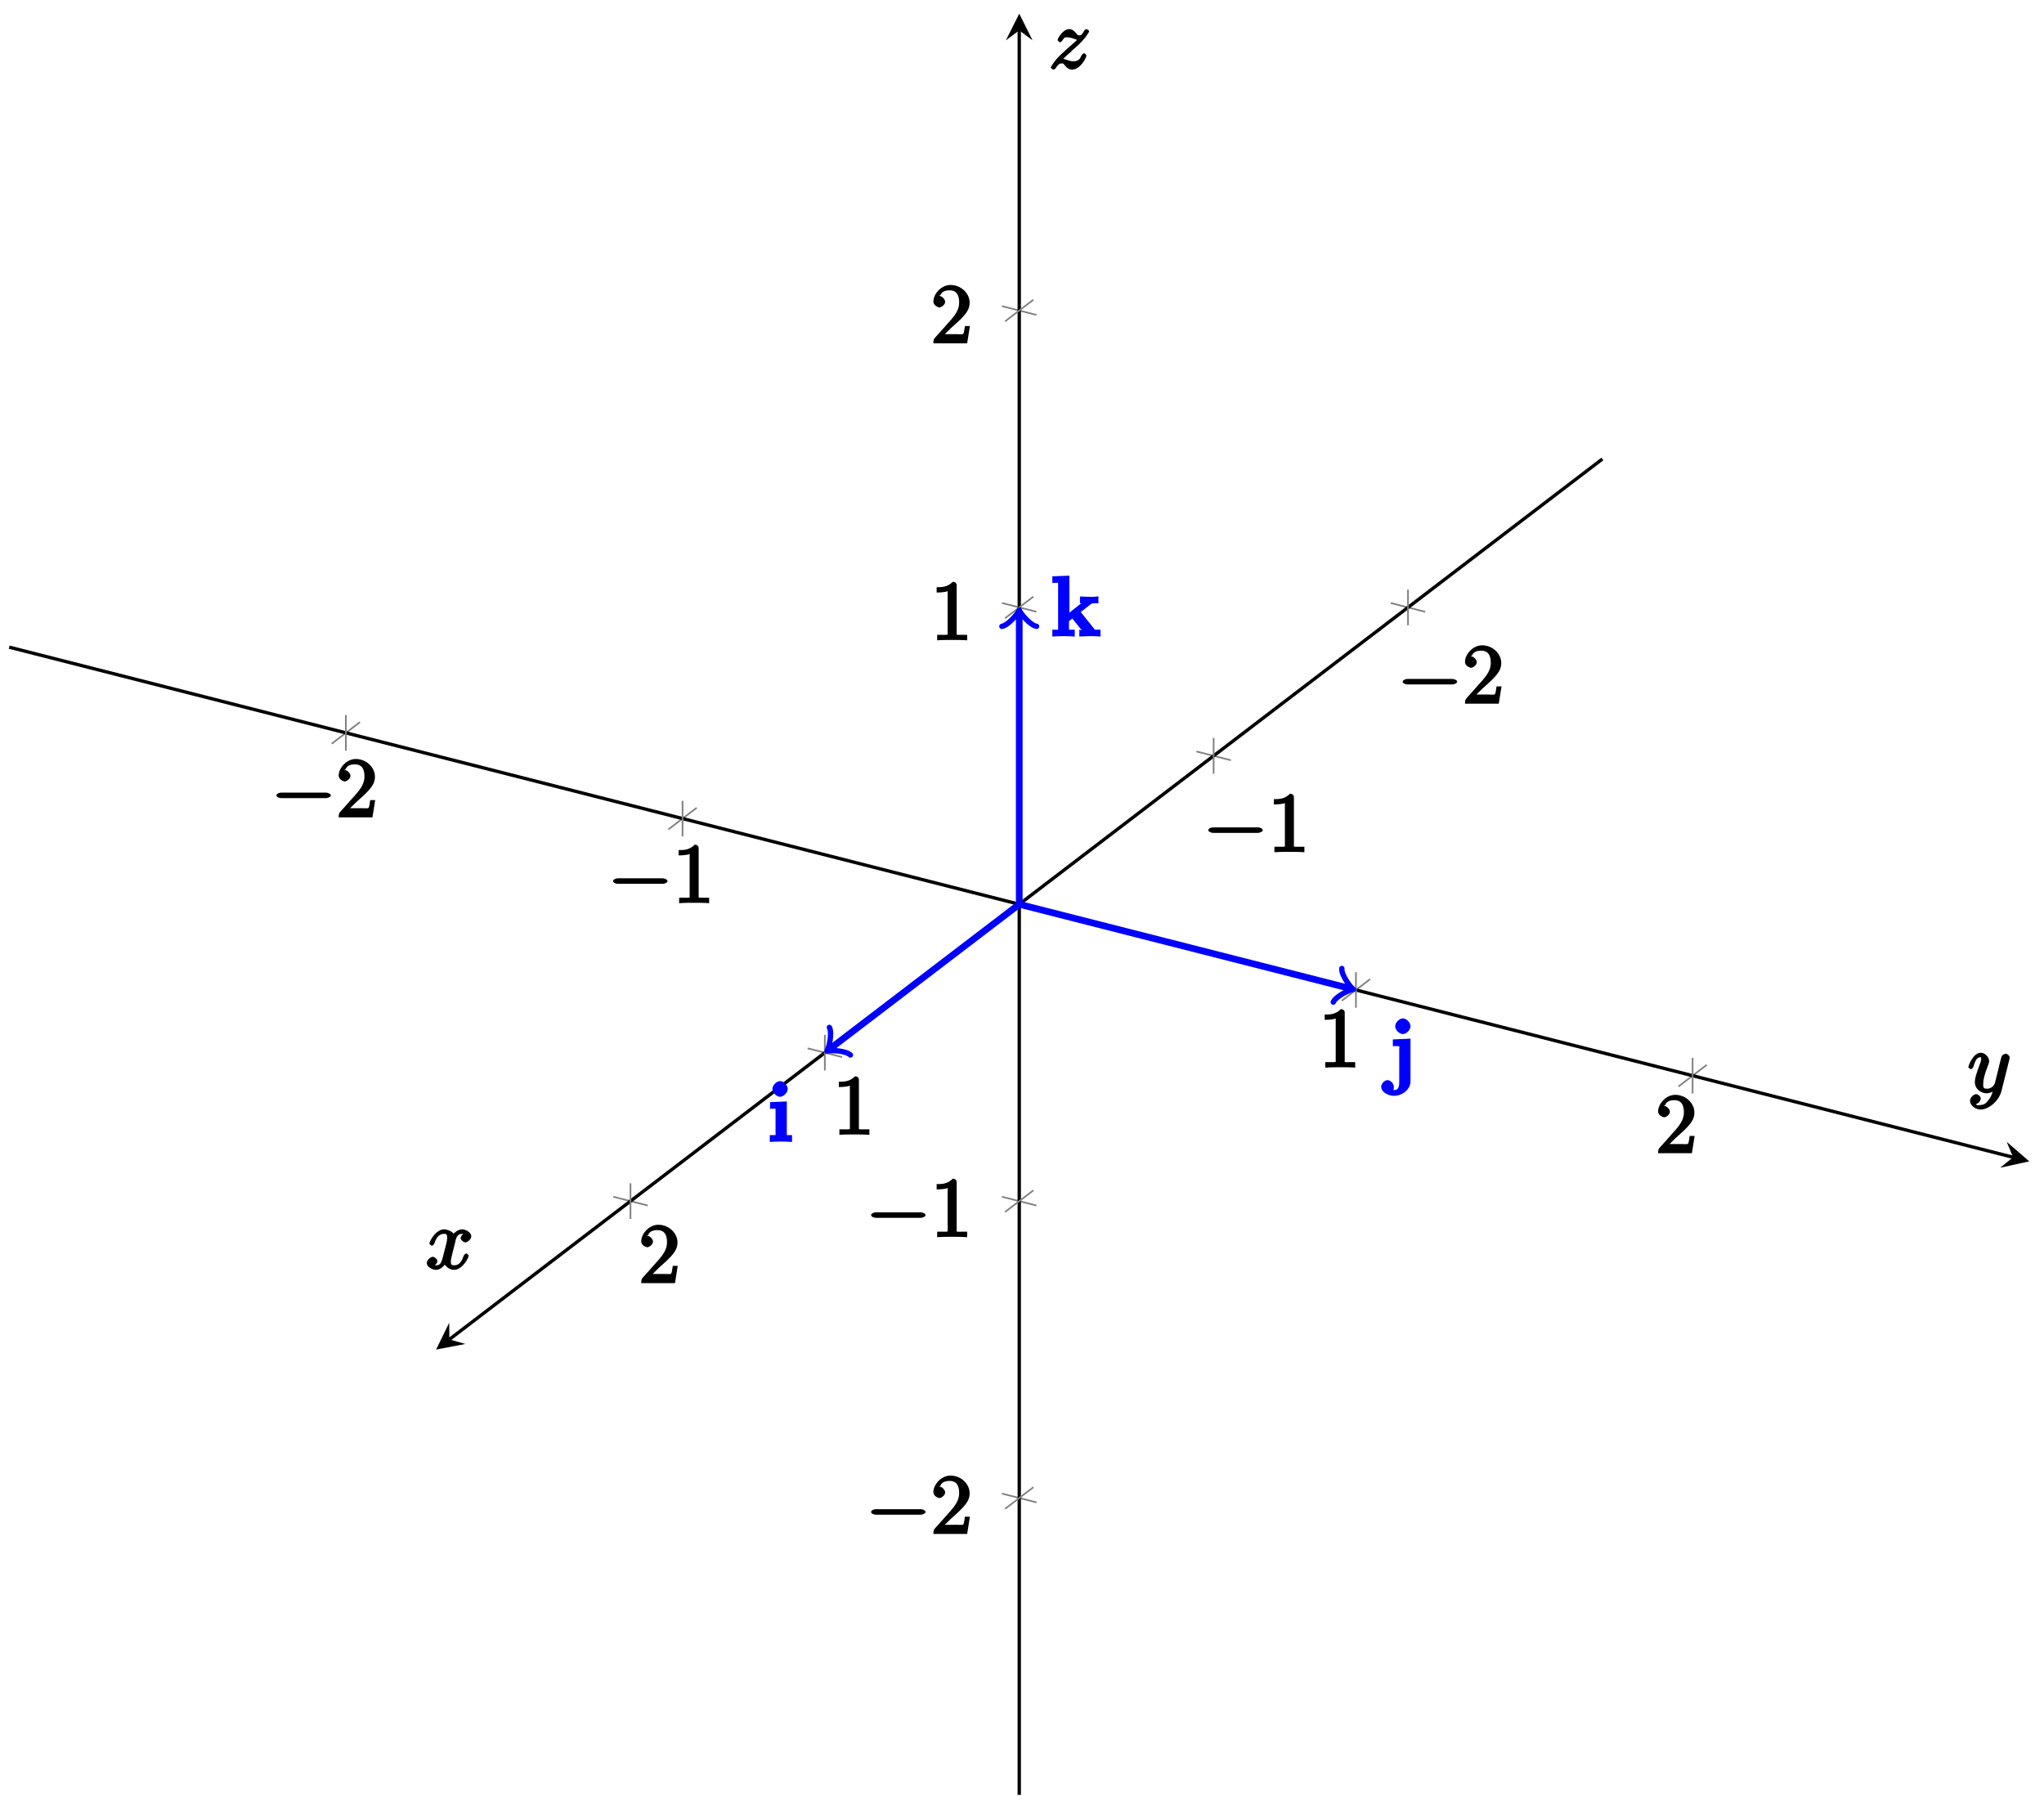
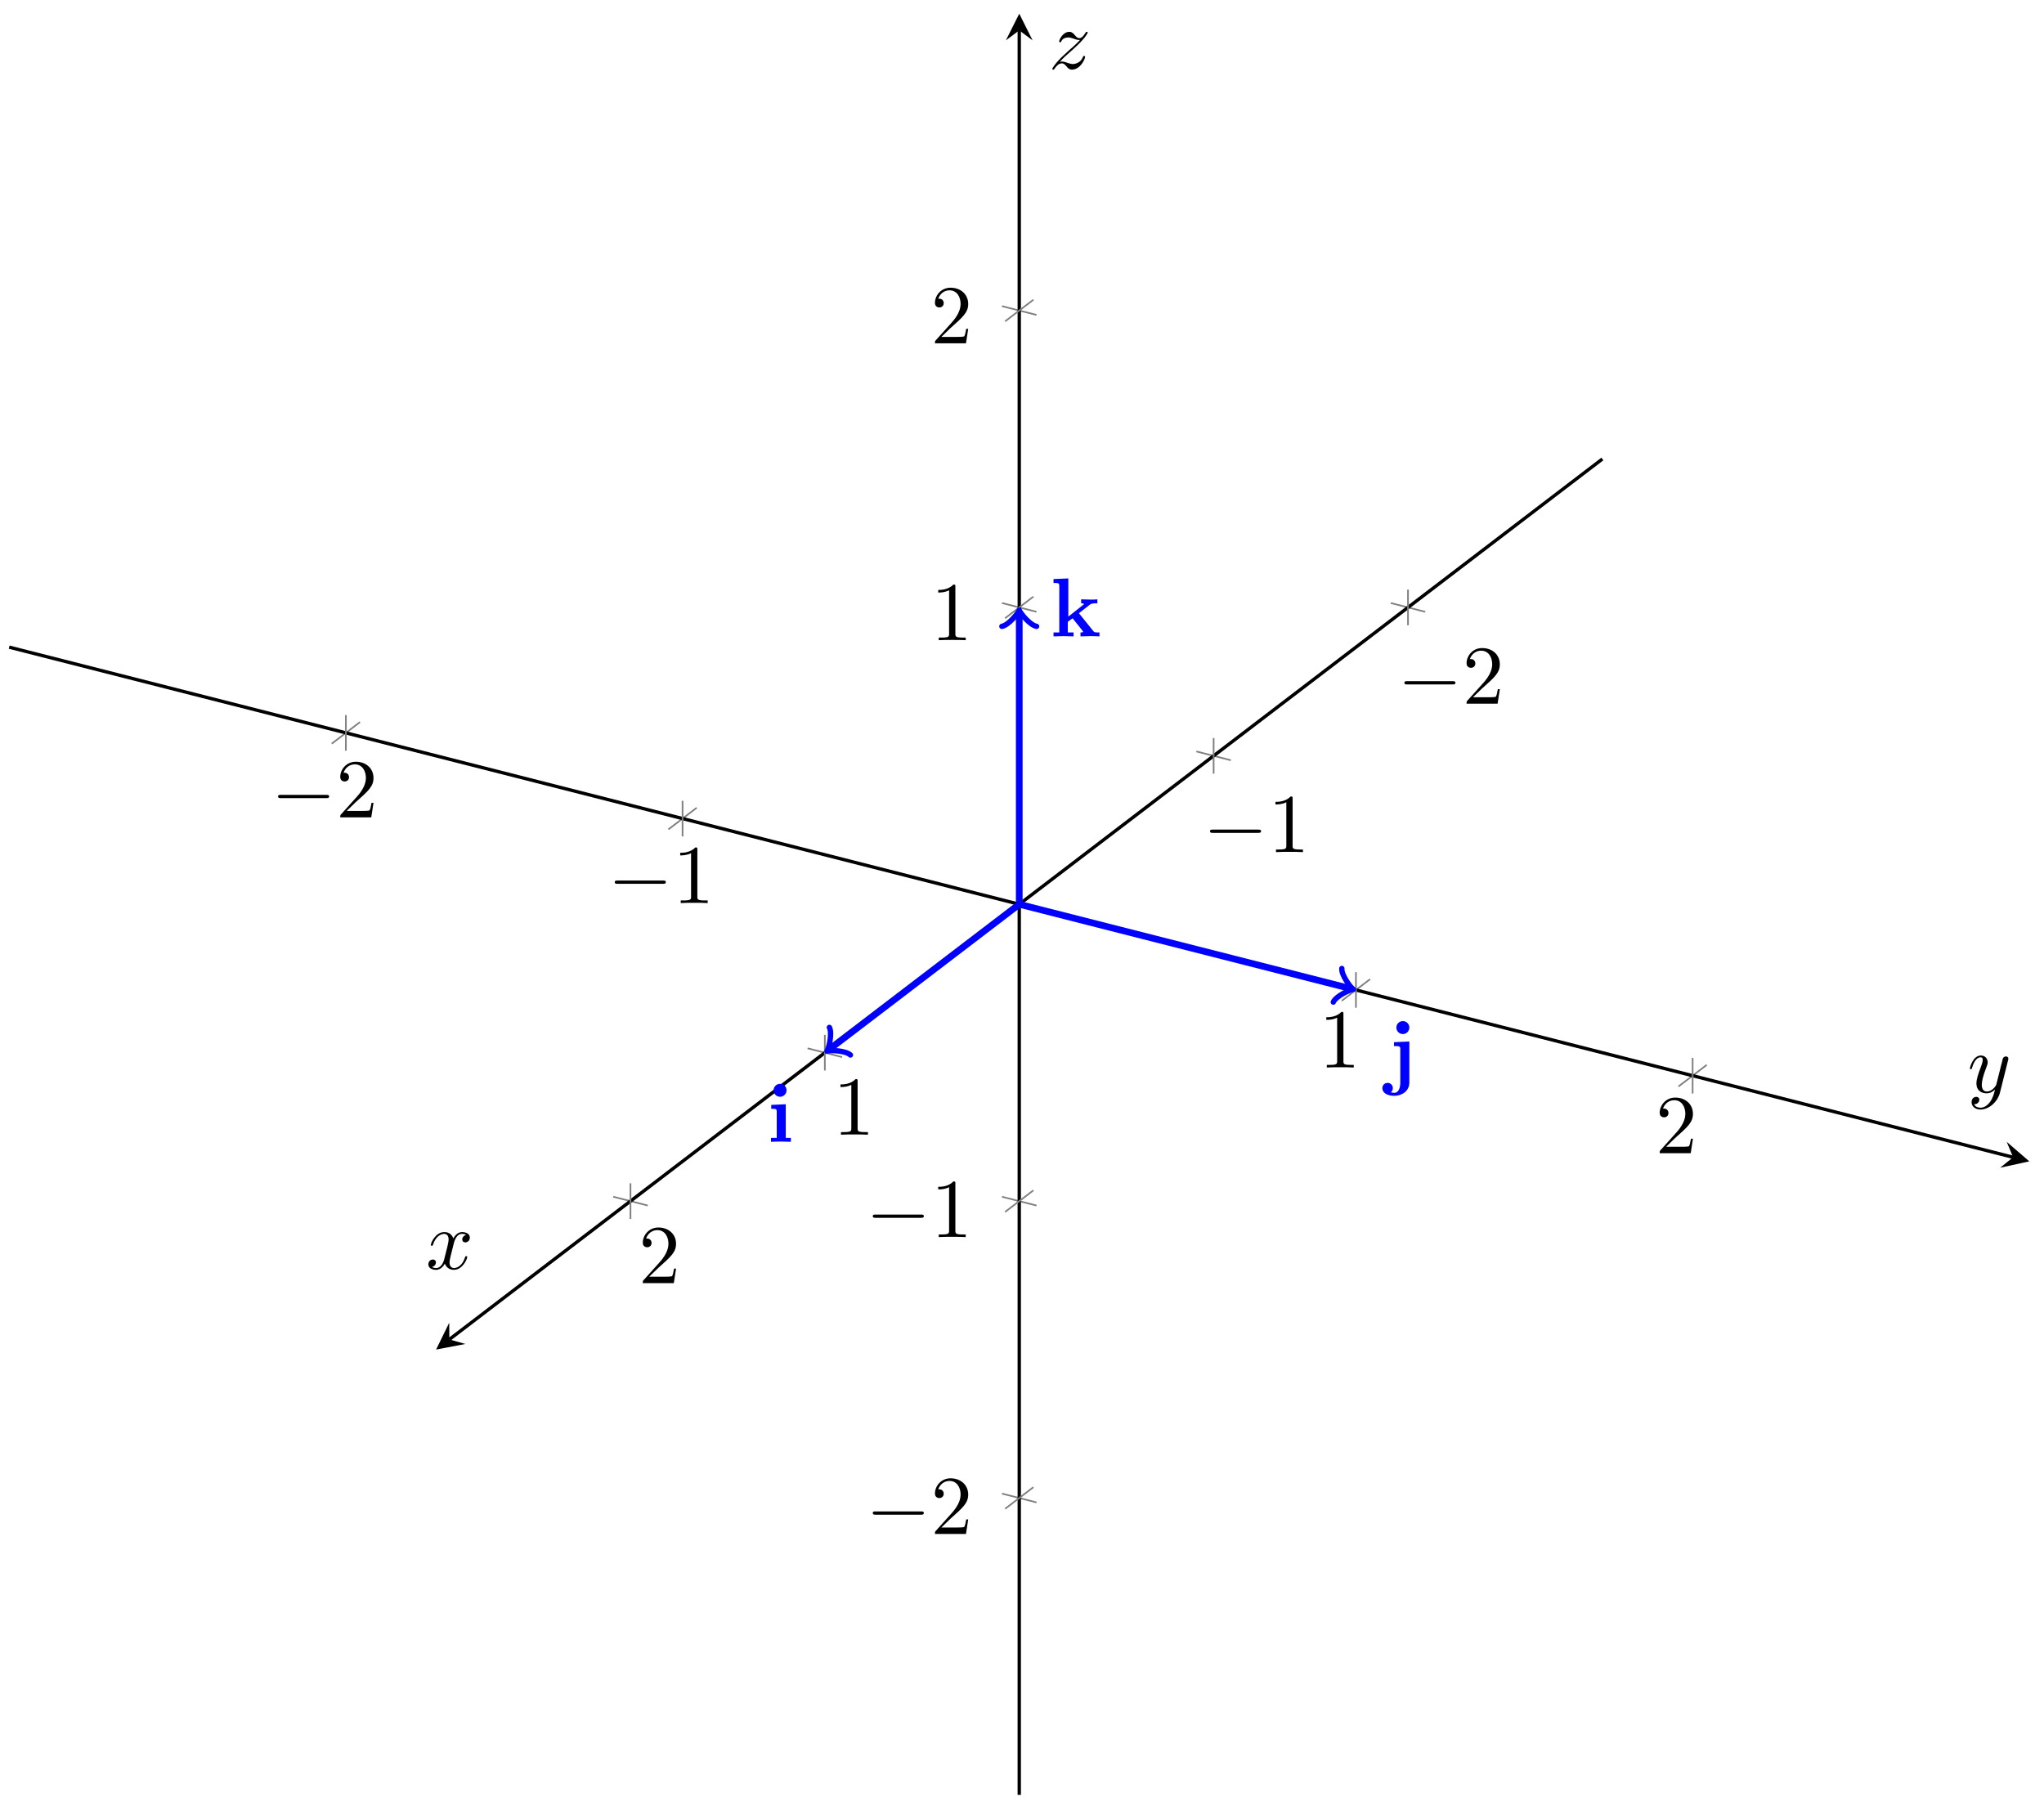
<svg xmlns="http://www.w3.org/2000/svg" xmlns:xlink="http://www.w3.org/1999/xlink" width="244pt" height="216pt" viewBox="0 0 244 216" version="1.1">
  <defs>
    <g>
      <symbol overflow="visible" id="glyph0-0">
        <path style="stroke:none;" d="" />
      </symbol>
      <symbol overflow="visible" id="glyph0-1">
-         <path style="stroke:none;" d="M 6.562 -2.297 C 6.734 -2.297 7.125 -2.422 7.125 -2.625 C 7.125 -2.828 6.734 -2.953 6.562 -2.953 L 1.172 -2.953 C 1 -2.953 0.625 -2.828 0.625 -2.625 C 0.625 -2.422 1 -2.297 1.172 -2.297 Z M 6.562 -2.297 " />
+         <path style="stroke:none;" d="M 6.562 -2.297 C 6.734 -2.297 6.922 -2.297 6.922 -2.5 C 6.922 -2.688 6.734 -2.688 6.562 -2.688 L 1.172 -2.688 C 1 -2.688 0.828 -2.688 0.828 -2.5 C 0.828 -2.297 1 -2.297 1.172 -2.297 Z M 6.562 -2.297 " />
      </symbol>
      <symbol overflow="visible" id="glyph1-0">
        <path style="stroke:none;" d="" />
      </symbol>
      <symbol overflow="visible" id="glyph1-1">
-         <path style="stroke:none;" d="M 1.391 -0.812 L 2.438 -1.844 C 4 -3.219 4.641 -3.875 4.641 -4.859 C 4.641 -6 3.578 -6.969 2.359 -6.969 C 1.234 -6.969 0.312 -5.875 0.312 -5 C 0.312 -4.438 1 -4.281 1.031 -4.281 C 1.203 -4.281 1.719 -4.562 1.719 -4.969 C 1.719 -5.219 1.359 -5.656 1.016 -5.656 C 0.938 -5.656 0.922 -5.656 1.141 -5.734 C 1.281 -6.125 1.656 -6.328 2.234 -6.328 C 3.141 -6.328 3.391 -5.688 3.391 -4.859 C 3.391 -4.062 2.938 -3.406 2.391 -2.781 L 0.484 -0.641 C 0.375 -0.531 0.312 -0.406 0.312 0 L 4.344 0 L 4.672 -2.062 L 4.078 -2.062 C 4 -1.594 3.984 -1.281 3.875 -1.125 C 3.812 -1.047 3.281 -1.094 3.062 -1.094 L 1.266 -1.094 Z M 1.391 -0.812 " />
+         <path style="stroke:none;" d="M 1.266 -0.766 L 2.328 -1.797 C 3.875 -3.172 4.469 -3.703 4.469 -4.703 C 4.469 -5.844 3.578 -6.641 2.359 -6.641 C 1.234 -6.641 0.5 -5.719 0.5 -4.828 C 0.5 -4.281 1 -4.281 1.031 -4.281 C 1.203 -4.281 1.547 -4.391 1.547 -4.812 C 1.547 -5.062 1.359 -5.328 1.016 -5.328 C 0.938 -5.328 0.922 -5.328 0.891 -5.312 C 1.109 -5.969 1.656 -6.328 2.234 -6.328 C 3.141 -6.328 3.562 -5.516 3.562 -4.703 C 3.562 -3.906 3.078 -3.125 2.516 -2.5 L 0.609 -0.375 C 0.5 -0.266 0.5 -0.234 0.5 0 L 4.203 0 L 4.469 -1.734 L 4.234 -1.734 C 4.172 -1.438 4.109 -1 4 -0.844 C 3.938 -0.766 3.281 -0.766 3.062 -0.766 Z M 1.266 -0.766 " />
      </symbol>
      <symbol overflow="visible" id="glyph1-2">
-         <path style="stroke:none;" d="M 3.094 -6.547 C 3.094 -6.781 2.938 -6.969 2.625 -6.969 C 1.953 -6.281 1.203 -6.328 0.703 -6.328 L 0.703 -5.688 C 1.094 -5.688 1.797 -5.734 2.016 -5.859 L 2.016 -0.953 C 2.016 -0.594 2.156 -0.641 1.266 -0.641 L 0.766 -0.641 L 0.766 0.016 C 1.297 -0.031 2.156 -0.031 2.562 -0.031 C 2.953 -0.031 3.828 -0.031 4.344 0.016 L 4.344 -0.641 L 3.859 -0.641 C 2.953 -0.641 3.094 -0.578 3.094 -0.953 Z M 3.094 -6.547 " />
+         <path style="stroke:none;" d="M 2.938 -6.375 C 2.938 -6.625 2.938 -6.641 2.703 -6.641 C 2.078 -6 1.203 -6 0.891 -6 L 0.891 -5.688 C 1.094 -5.688 1.672 -5.688 2.188 -5.953 L 2.188 -0.781 C 2.188 -0.422 2.156 -0.312 1.266 -0.312 L 0.953 -0.312 L 0.953 0 C 1.297 -0.031 2.156 -0.031 2.562 -0.031 C 2.953 -0.031 3.828 -0.031 4.172 0 L 4.172 -0.312 L 3.859 -0.312 C 2.953 -0.312 2.938 -0.422 2.938 -0.781 Z M 2.938 -6.375 " />
      </symbol>
      <symbol overflow="visible" id="glyph2-0">
        <path style="stroke:none;" d="" />
      </symbol>
      <symbol overflow="visible" id="glyph2-1">
-         <path style="stroke:none;" d="M 2.234 -4.812 L 0.359 -4.734 L 0.359 -3.938 C 1.094 -3.938 1.016 -4.094 1.016 -3.703 L 1.016 -0.797 L 0.328 -0.797 L 0.328 0.016 C 0.781 -0.016 1.266 -0.031 1.688 -0.031 C 1.984 -0.031 2.5 -0.016 2.984 0.016 L 2.984 -0.797 L 2.359 -0.797 L 2.359 -4.828 Z M 2.469 -6.312 C 2.469 -6.75 1.969 -7.25 1.562 -7.25 C 1.125 -7.25 0.641 -6.734 0.641 -6.312 C 0.641 -5.875 1.125 -5.375 1.562 -5.375 C 1.969 -5.375 2.469 -5.875 2.469 -6.312 Z M 2.469 -6.312 " />
+         <path style="stroke:none;" d="M 2.234 -4.484 L 0.5 -4.406 L 0.5 -3.938 C 1.094 -3.938 1.156 -3.938 1.156 -3.547 L 1.156 -0.469 L 0.469 -0.469 L 0.469 0 C 0.781 -0.016 1.266 -0.031 1.688 -0.031 C 1.984 -0.031 2.5 -0.016 2.844 0 L 2.844 -0.469 L 2.234 -0.469 Z M 2.328 -6.156 C 2.328 -6.594 1.969 -6.922 1.562 -6.922 C 1.125 -6.922 0.781 -6.578 0.781 -6.156 C 0.781 -5.719 1.125 -5.375 1.562 -5.375 C 1.969 -5.375 2.328 -5.719 2.328 -6.156 Z M 2.328 -6.156 " />
      </symbol>
      <symbol overflow="visible" id="glyph2-2">
-         <path style="stroke:none;" d="M 0.688 -4.562 L 0.688 -3.938 C 1 -3.938 1.219 -3.938 1.359 -3.922 C 1.578 -3.875 1.453 -3.906 1.453 -3.703 L 1.453 0.266 C 1.453 0.75 1.438 1.312 0.844 1.312 C 0.672 1.312 0.594 1.281 0.797 1.328 C 0.734 1.391 0.812 1.062 0.812 0.922 C 0.812 0.562 0.422 0.125 0.062 0.125 C -0.312 0.125 -0.703 0.562 -0.703 0.922 C -0.703 1.5 0.047 2 0.859 2 C 1.719 2 2.797 1.312 2.797 0.266 L 2.797 -4.828 L 0.688 -4.734 Z M 2.797 -6.312 C 2.797 -6.734 2.312 -7.25 1.891 -7.25 C 1.453 -7.25 0.969 -6.734 0.969 -6.312 C 0.969 -5.875 1.453 -5.375 1.891 -5.375 C 2.312 -5.375 2.797 -5.875 2.797 -6.312 Z M 2.797 -6.312 " />
+         <path style="stroke:none;" d="M 0.828 -4.406 L 0.828 -3.938 C 1 -3.938 1.219 -3.938 1.359 -3.922 C 1.578 -3.875 1.578 -3.75 1.578 -3.531 L 1.578 0.422 C 1.578 0.922 1.438 1.641 0.844 1.641 C 0.672 1.641 0.594 1.609 0.453 1.578 C 0.641 1.438 0.688 1.219 0.688 1.078 C 0.688 0.734 0.422 0.453 0.062 0.453 C -0.312 0.453 -0.562 0.734 -0.562 1.094 C -0.562 1.656 0.047 2 0.859 2 C 1.719 2 2.656 1.469 2.656 0.422 L 2.656 -4.484 Z M 2.656 -6.156 C 2.656 -6.578 2.312 -6.922 1.891 -6.922 C 1.453 -6.922 1.109 -6.578 1.109 -6.156 C 1.109 -5.719 1.453 -5.375 1.891 -5.375 C 2.312 -5.375 2.656 -5.719 2.656 -6.156 Z M 2.656 -6.156 " />
      </symbol>
      <symbol overflow="visible" id="glyph2-3">
-         <path style="stroke:none;" d="M 2.266 -2.516 L 2.266 -7.25 L 0.234 -7.172 L 0.234 -6.375 C 0.984 -6.375 0.922 -6.531 0.922 -6.141 L 0.922 -0.797 L 0.234 -0.797 L 0.234 0.016 C 0.734 -0.016 1.203 -0.031 1.562 -0.031 C 1.938 -0.031 2.406 -0.016 2.906 0.016 L 2.906 -0.797 L 2.219 -0.797 L 2.219 -1.812 C 2.469 -2.016 2.547 -2.078 2.625 -2.125 L 3.562 -0.953 C 3.656 -0.844 3.766 -0.75 3.766 -0.719 C 3.766 -0.625 3.734 -0.797 3.453 -0.797 L 3.453 0.016 C 3.891 -0.016 4.766 -0.031 4.812 -0.031 C 5.172 -0.031 5.516 -0.016 5.984 0.016 L 5.984 -0.797 L 5.688 -0.797 C 5.25 -0.797 5.312 -0.781 5.188 -0.953 L 3.625 -2.906 L 4.797 -3.828 C 4.938 -3.938 4.938 -3.953 5.734 -3.953 L 5.734 -4.781 C 5.328 -4.719 5.078 -4.719 4.828 -4.719 C 4.562 -4.719 3.906 -4.75 3.531 -4.766 L 3.531 -3.953 C 3.906 -3.953 3.844 -3.984 3.781 -4.031 L 2.266 -2.828 Z M 2.266 -2.516 " />
+         <path style="stroke:none;" d="M 2.141 -2.359 L 2.141 -6.922 L 0.375 -6.844 L 0.375 -6.375 C 0.984 -6.375 1.062 -6.375 1.062 -5.984 L 1.062 -0.469 L 0.375 -0.469 L 0.375 0 C 0.734 -0.016 1.203 -0.031 1.562 -0.031 C 1.938 -0.031 2.406 -0.016 2.766 0 L 2.766 -0.469 L 2.078 -0.469 L 2.078 -1.734 C 2.375 -1.969 2.453 -2.031 2.656 -2.156 L 3.656 -0.906 C 3.75 -0.781 3.906 -0.594 3.906 -0.562 C 3.906 -0.469 3.734 -0.469 3.594 -0.469 L 3.594 0 C 3.891 -0.016 4.766 -0.031 4.812 -0.031 C 5.172 -0.031 5.516 -0.016 5.859 0 L 5.859 -0.469 L 5.688 -0.469 C 5.25 -0.469 5.219 -0.516 5.094 -0.672 L 3.406 -2.766 L 4.703 -3.781 C 4.844 -3.891 4.938 -3.953 5.609 -3.953 L 5.609 -4.422 C 5.328 -4.391 5.078 -4.391 4.828 -4.391 C 4.562 -4.391 3.906 -4.422 3.672 -4.422 L 3.672 -3.953 C 3.906 -3.953 3.938 -3.922 4.016 -3.844 Z M 2.141 -2.359 " />
      </symbol>
      <symbol overflow="visible" id="glyph3-0">
        <path style="stroke:none;" d="" />
      </symbol>
      <symbol overflow="visible" id="glyph3-1">
-         <path style="stroke:none;" d="M 3.5 -3.172 C 3.562 -3.422 3.625 -4.188 4.312 -4.188 C 4.359 -4.188 4.469 -4.234 4.688 -4.109 L 4.812 -4.391 C 4.531 -4.344 4.156 -3.922 4.156 -3.672 C 4.156 -3.516 4.453 -3.172 4.719 -3.172 C 4.938 -3.172 5.422 -3.516 5.422 -3.906 C 5.422 -4.422 4.672 -4.734 4.328 -4.734 C 3.75 -4.734 3.266 -4.156 3.297 -4.203 C 3.203 -4.469 2.5 -4.734 2.203 -4.734 C 1.172 -4.734 0.422 -3.281 0.422 -3.031 C 0.422 -2.938 0.703 -2.766 0.719 -2.766 C 0.797 -2.766 1 -2.953 1.016 -3.047 C 1.359 -4.094 1.844 -4.188 2.188 -4.188 C 2.375 -4.188 2.547 -4.25 2.547 -3.672 C 2.547 -3.375 2.375 -2.703 2 -1.312 C 1.844 -0.688 1.672 -0.438 1.234 -0.438 C 1.172 -0.438 1.062 -0.391 0.859 -0.516 L 0.734 -0.234 C 0.984 -0.297 1.375 -0.656 1.375 -0.938 C 1.375 -1.203 0.984 -1.453 0.844 -1.453 C 0.531 -1.453 0.109 -1.031 0.109 -0.703 C 0.109 -0.25 0.781 0.109 1.219 0.109 C 1.891 0.109 2.359 -0.641 2.391 -0.703 L 2.094 -0.812 C 2.219 -0.438 2.75 0.109 3.344 0.109 C 4.375 0.109 5.109 -1.328 5.109 -1.578 C 5.109 -1.688 4.859 -1.859 4.828 -1.859 C 4.734 -1.859 4.531 -1.641 4.516 -1.578 C 4.188 -0.516 3.688 -0.438 3.375 -0.438 C 2.984 -0.438 2.984 -0.594 2.984 -0.922 C 2.984 -1.141 3.047 -1.359 3.156 -1.797 Z M 3.5 -3.172 " />
+         <path style="stroke:none;" d="M 3.328 -3.016 C 3.391 -3.266 3.625 -4.188 4.312 -4.188 C 4.359 -4.188 4.609 -4.188 4.812 -4.062 C 4.531 -4 4.344 -3.766 4.344 -3.516 C 4.344 -3.359 4.453 -3.172 4.719 -3.172 C 4.938 -3.172 5.25 -3.344 5.25 -3.75 C 5.25 -4.266 4.672 -4.406 4.328 -4.406 C 3.75 -4.406 3.406 -3.875 3.281 -3.656 C 3.031 -4.312 2.5 -4.406 2.203 -4.406 C 1.172 -4.406 0.594 -3.125 0.594 -2.875 C 0.594 -2.766 0.703 -2.766 0.719 -2.766 C 0.797 -2.766 0.828 -2.797 0.844 -2.875 C 1.188 -3.938 1.844 -4.188 2.188 -4.188 C 2.375 -4.188 2.719 -4.094 2.719 -3.516 C 2.719 -3.203 2.547 -2.547 2.188 -1.141 C 2.031 -0.531 1.672 -0.109 1.234 -0.109 C 1.172 -0.109 0.953 -0.109 0.734 -0.234 C 0.984 -0.297 1.203 -0.5 1.203 -0.781 C 1.203 -1.047 0.984 -1.125 0.844 -1.125 C 0.531 -1.125 0.297 -0.875 0.297 -0.547 C 0.297 -0.094 0.781 0.109 1.219 0.109 C 1.891 0.109 2.25 -0.594 2.266 -0.641 C 2.391 -0.281 2.75 0.109 3.344 0.109 C 4.375 0.109 4.938 -1.172 4.938 -1.422 C 4.938 -1.531 4.859 -1.531 4.828 -1.531 C 4.734 -1.531 4.719 -1.484 4.688 -1.422 C 4.359 -0.344 3.688 -0.109 3.375 -0.109 C 2.984 -0.109 2.828 -0.422 2.828 -0.766 C 2.828 -0.984 2.875 -1.203 2.984 -1.641 Z M 3.328 -3.016 " />
      </symbol>
      <symbol overflow="visible" id="glyph3-2">
-         <path style="stroke:none;" d="M 5.016 -3.953 C 5.047 -4.094 5.047 -4.109 5.047 -4.188 C 5.047 -4.359 4.75 -4.625 4.594 -4.625 C 4.5 -4.625 4.203 -4.516 4.109 -4.344 C 4.047 -4.203 3.969 -3.891 3.922 -3.703 C 3.859 -3.453 3.781 -3.188 3.734 -2.906 L 3.281 -1.109 C 3.234 -0.969 2.984 -0.438 2.328 -0.438 C 1.828 -0.438 1.891 -0.703 1.891 -1.078 C 1.891 -1.531 2.047 -2.156 2.391 -3.031 C 2.547 -3.438 2.594 -3.547 2.594 -3.75 C 2.594 -4.203 2.109 -4.734 1.609 -4.734 C 0.656 -4.734 0.109 -3.125 0.109 -3.031 C 0.109 -2.938 0.391 -2.766 0.406 -2.766 C 0.516 -2.766 0.688 -2.953 0.734 -3.109 C 1 -4.047 1.234 -4.188 1.578 -4.188 C 1.656 -4.188 1.641 -4.344 1.641 -4.031 C 1.641 -3.781 1.547 -3.516 1.469 -3.328 C 1.078 -2.266 0.891 -1.703 0.891 -1.234 C 0.891 -0.344 1.703 0.109 2.297 0.109 C 2.688 0.109 3.141 -0.109 3.422 -0.391 L 3.125 -0.5 C 2.984 0.016 2.922 0.391 2.516 0.922 C 2.266 1.25 2.016 1.5 1.562 1.5 C 1.422 1.5 1.141 1.641 1.031 1.406 C 0.953 1.406 1.203 1.359 1.344 1.234 C 1.453 1.141 1.594 0.906 1.594 0.719 C 1.594 0.406 1.156 0.203 1.062 0.203 C 0.828 0.203 0.312 0.531 0.312 1.016 C 0.312 1.516 0.938 2.047 1.562 2.047 C 2.578 2.047 3.781 0.984 4.062 -0.156 Z M 5.016 -3.953 " />
+         <path style="stroke:none;" d="M 4.844 -3.797 C 4.891 -3.938 4.891 -3.953 4.891 -4.031 C 4.891 -4.203 4.75 -4.297 4.594 -4.297 C 4.5 -4.297 4.344 -4.234 4.25 -4.094 C 4.234 -4.031 4.141 -3.734 4.109 -3.547 C 4.031 -3.297 3.969 -3.016 3.906 -2.75 L 3.453 -0.953 C 3.422 -0.812 2.984 -0.109 2.328 -0.109 C 1.828 -0.109 1.719 -0.547 1.719 -0.922 C 1.719 -1.375 1.891 -2 2.219 -2.875 C 2.375 -3.281 2.422 -3.391 2.422 -3.594 C 2.422 -4.031 2.109 -4.406 1.609 -4.406 C 0.656 -4.406 0.297 -2.953 0.297 -2.875 C 0.297 -2.766 0.391 -2.766 0.406 -2.766 C 0.516 -2.766 0.516 -2.797 0.562 -2.953 C 0.844 -3.891 1.234 -4.188 1.578 -4.188 C 1.656 -4.188 1.828 -4.188 1.828 -3.875 C 1.828 -3.625 1.719 -3.359 1.656 -3.172 C 1.25 -2.109 1.078 -1.547 1.078 -1.078 C 1.078 -0.188 1.703 0.109 2.297 0.109 C 2.688 0.109 3.016 -0.062 3.297 -0.344 C 3.172 0.172 3.047 0.672 2.656 1.203 C 2.391 1.531 2.016 1.828 1.562 1.828 C 1.422 1.828 0.969 1.797 0.797 1.406 C 0.953 1.406 1.094 1.406 1.219 1.281 C 1.328 1.203 1.422 1.062 1.422 0.875 C 1.422 0.562 1.156 0.531 1.062 0.531 C 0.828 0.531 0.5 0.688 0.5 1.172 C 0.5 1.672 0.938 2.047 1.562 2.047 C 2.578 2.047 3.609 1.141 3.891 0.016 Z M 4.844 -3.797 " />
      </symbol>
      <symbol overflow="visible" id="glyph3-3">
-         <path style="stroke:none;" d="M 1.453 -0.875 C 1.984 -1.453 2.266 -1.703 2.688 -2.047 C 2.688 -2.141 3.25 -2.547 3.609 -2.906 C 4.562 -3.844 4.828 -4.422 4.828 -4.469 C 4.828 -4.562 4.562 -4.734 4.547 -4.734 C 4.469 -4.734 4.312 -4.672 4.266 -4.578 C 3.969 -4.094 3.891 -3.984 3.656 -3.984 C 3.406 -3.984 3.406 -4.094 3.266 -4.25 C 3.078 -4.484 2.781 -4.734 2.453 -4.734 C 1.703 -4.734 1.062 -3.641 1.062 -3.422 C 1.062 -3.375 1.281 -3.156 1.359 -3.156 C 1.453 -3.156 1.641 -3.375 1.672 -3.422 C 1.859 -3.891 2.266 -3.734 2.344 -3.734 C 2.547 -3.734 2.734 -3.672 2.969 -3.594 C 3.375 -3.438 3.484 -3.438 3.375 -3.438 C 3.25 -3.297 2.406 -2.578 2.219 -2.406 L 1.328 -1.578 C 0.641 -0.906 0.25 -0.219 0.25 -0.156 C 0.25 -0.047 0.531 0.109 0.547 0.109 C 0.625 0.109 0.766 0.047 0.828 -0.062 C 1.062 -0.422 1.234 -0.641 1.562 -0.641 C 1.781 -0.641 1.75 -0.594 2 -0.312 C 2.172 -0.094 2.484 0.109 2.766 0.109 C 3.766 0.109 4.5 -1.312 4.5 -1.578 C 4.5 -1.641 4.297 -1.859 4.219 -1.859 C 4.125 -1.859 3.922 -1.625 3.891 -1.562 C 3.672 -0.906 3.203 -0.891 2.875 -0.891 C 2.688 -0.891 2.5 -0.953 2.297 -1.016 C 1.953 -1.141 1.797 -1.188 1.594 -1.188 C 1.578 -1.188 1.422 -1.188 1.328 -1.156 Z M 1.453 -0.875 " />
+         <path style="stroke:none;" d="M 1.328 -0.828 C 1.859 -1.406 2.156 -1.656 2.516 -1.969 C 2.516 -1.969 3.125 -2.5 3.484 -2.859 C 4.438 -3.781 4.656 -4.266 4.656 -4.312 C 4.656 -4.406 4.562 -4.406 4.547 -4.406 C 4.469 -4.406 4.453 -4.391 4.391 -4.297 C 4.094 -3.812 3.891 -3.656 3.656 -3.656 C 3.406 -3.656 3.297 -3.812 3.141 -3.984 C 2.953 -4.203 2.781 -4.406 2.453 -4.406 C 1.703 -4.406 1.25 -3.484 1.25 -3.266 C 1.25 -3.219 1.281 -3.156 1.359 -3.156 C 1.453 -3.156 1.469 -3.203 1.5 -3.266 C 1.688 -3.734 2.266 -3.734 2.344 -3.734 C 2.547 -3.734 2.734 -3.672 2.969 -3.594 C 3.375 -3.438 3.484 -3.438 3.734 -3.438 C 3.375 -3.016 2.547 -2.297 2.359 -2.141 L 1.453 -1.297 C 0.781 -0.625 0.422 -0.062 0.422 0.016 C 0.422 0.109 0.531 0.109 0.547 0.109 C 0.625 0.109 0.641 0.094 0.703 -0.016 C 0.938 -0.375 1.234 -0.641 1.562 -0.641 C 1.781 -0.641 1.891 -0.547 2.141 -0.266 C 2.297 -0.047 2.484 0.109 2.766 0.109 C 3.766 0.109 4.344 -1.156 4.344 -1.422 C 4.344 -1.469 4.297 -1.531 4.219 -1.531 C 4.125 -1.531 4.109 -1.469 4.078 -1.391 C 3.844 -0.75 3.203 -0.562 2.875 -0.562 C 2.688 -0.562 2.5 -0.625 2.297 -0.688 C 1.953 -0.812 1.797 -0.859 1.594 -0.859 C 1.578 -0.859 1.422 -0.859 1.328 -0.828 Z M 1.328 -0.828 " />
      </symbol>
    </g>
    <clipPath id="clip1">
      <path d="M 87 96 L 133 96 L 133 137 L 87 137 Z M 87 96 " />
    </clipPath>
    <clipPath id="clip2">
      <path d="M -68.516 236.746 L -68.516 24.098 L 70.707 -82.219 L 311.855 -20.832 L 311.855 191.812 L 172.633 298.133 Z M -68.516 236.746 " />
    </clipPath>
    <clipPath id="clip3">
      <path d="M 98 122 L 102 122 L 102 127 L 98 127 Z M 98 122 " />
    </clipPath>
    <clipPath id="clip4">
      <path d="M -68.516 236.746 L -68.516 24.098 L 70.707 -82.219 L 311.855 -20.832 L 311.855 191.812 L 172.633 298.133 Z M -68.516 236.746 " />
    </clipPath>
    <clipPath id="clip5">
-       <path d="M 91 129 L 95 129 L 95 137 L 91 137 Z M 91 129 " />
+       <path d="M 92 129 L 95 129 L 95 137 L 92 137 Z M 92 129 " />
    </clipPath>
    <clipPath id="clip6">
      <path d="M -68.516 236.746 L -68.516 24.098 L 70.707 -82.219 L 311.855 -20.832 L 311.855 191.812 L 172.633 298.133 Z M -68.516 236.746 " />
    </clipPath>
    <clipPath id="clip7">
      <path d="M 110 96 L 173 96 L 173 130 L 110 130 Z M 110 96 " />
    </clipPath>
    <clipPath id="clip8">
      <path d="M -68.516 236.746 L -68.516 24.098 L 70.707 -82.219 L 311.855 -20.832 L 311.855 191.812 L 172.633 298.133 Z M -68.516 236.746 " />
    </clipPath>
    <clipPath id="clip9">
      <path d="M 158 115 L 162 115 L 162 120 L 158 120 Z M 158 115 " />
    </clipPath>
    <clipPath id="clip10">
      <path d="M -68.516 236.746 L -68.516 24.098 L 70.707 -82.219 L 311.855 -20.832 L 311.855 191.812 L 172.633 298.133 Z M -68.516 236.746 " />
    </clipPath>
    <clipPath id="clip11">
-       <path d="M 164 121 L 169 121 L 169 131 L 164 131 Z M 164 121 " />
+       <path d="M 165 121 L 169 121 L 169 131 L 165 131 Z M 165 121 " />
    </clipPath>
    <clipPath id="clip12">
      <path d="M -68.516 236.746 L -68.516 24.098 L 70.707 -82.219 L 311.855 -20.832 L 311.855 191.812 L 172.633 298.133 Z M -68.516 236.746 " />
    </clipPath>
    <clipPath id="clip13">
      <path d="M 121 72 L 123 72 L 123 109 L 121 109 Z M 121 72 " />
    </clipPath>
    <clipPath id="clip14">
      <path d="M -68.516 236.746 L -68.516 24.098 L 70.707 -82.219 L 311.855 -20.832 L 311.855 191.812 L 172.633 298.133 Z M -68.516 236.746 " />
    </clipPath>
    <clipPath id="clip15">
      <path d="M 119 72 L 125 72 L 125 76 L 119 76 Z M 119 72 " />
    </clipPath>
    <clipPath id="clip16">
      <path d="M -68.516 236.746 L -68.516 24.098 L 70.707 -82.219 L 311.855 -20.832 L 311.855 191.812 L 172.633 298.133 Z M -68.516 236.746 " />
    </clipPath>
    <clipPath id="clip17">
-       <path d="M 125 68 L 132 68 L 132 76 L 125 76 Z M 125 68 " />
+       <path d="M 125 69 L 132 69 L 132 76 L 125 76 Z M 125 69 " />
    </clipPath>
    <clipPath id="clip18">
      <path d="M -68.516 236.746 L -68.516 24.098 L 70.707 -82.219 L 311.855 -20.832 L 311.855 191.812 L 172.633 298.133 Z M -68.516 236.746 " />
    </clipPath>
  </defs>
  <g id="surface1">
    <path style="fill:none;stroke-width:0.199;stroke-linecap:butt;stroke-linejoin:miter;stroke:rgb(50%,50%,50%);stroke-opacity:1;stroke-miterlimit:10;" d="M 95.307 58.434 L 99.424 57.383 M 72.101 40.716 L 76.222 39.665 M 25.697 5.275 L 29.818 4.228 M 2.495 -12.444 L 6.616 -13.494 " transform="matrix(1.00005,0,0,-1.00002,70.70763,130.4273)" />
    <path style="fill:none;stroke-width:0.199;stroke-linecap:butt;stroke-linejoin:miter;stroke:rgb(50%,50%,50%);stroke-opacity:1;stroke-miterlimit:10;" d="M -27.73 44.223 L -31.108 41.641 M 12.46 33.993 L 9.081 31.411 M 92.839 13.529 L 89.46 10.951 M 133.028 3.298 L 129.649 0.716 " transform="matrix(1.00005,0,0,-1.00002,70.70763,130.4273)" />
    <path style="fill:none;stroke-width:0.399;stroke-linecap:butt;stroke-linejoin:miter;stroke:rgb(0%,0%,0%);stroke-opacity:1;stroke-miterlimit:10;" d="M 120.568 75.629 L -17.066 -29.478 " transform="matrix(1.00005,0,0,-1.00002,70.70763,130.4273)" />
    <path style=" stroke:none;fill-rule:nonzero;fill:rgb(0%,0%,0%);fill-opacity:1;" d="M 52.059 161.117 L 55.559 160.449 L 53.641 159.906 L 53.625 157.914 " />
    <path style="fill:none;stroke-width:0.399;stroke-linecap:butt;stroke-linejoin:miter;stroke:rgb(0%,0%,0%);stroke-opacity:1;stroke-miterlimit:10;" d="M -69.606 53.165 L 169.596 -7.733 " transform="matrix(1.00005,0,0,-1.00002,70.70763,130.4273)" />
    <path style=" stroke:none;fill-rule:nonzero;fill:rgb(0%,0%,0%);fill-opacity:1;" d="M 242.246 138.648 L 239.547 136.32 L 240.312 138.16 L 238.762 139.41 " />
    <g style="fill:rgb(0%,0%,0%);fill-opacity:1;">
      <use xlink:href="#glyph0-1" x="166.82" y="84.009" />
    </g>
    <g style="fill:rgb(0%,0%,0%);fill-opacity:1;">
      <use xlink:href="#glyph1-1" x="174.57" y="84.009" />
    </g>
    <g style="fill:rgb(0%,0%,0%);fill-opacity:1;">
      <use xlink:href="#glyph0-1" x="143.616" y="101.729" />
    </g>
    <g style="fill:rgb(0%,0%,0%);fill-opacity:1;">
      <use xlink:href="#glyph1-2" x="151.366" y="101.729" />
    </g>
    <g style="fill:rgb(0%,0%,0%);fill-opacity:1;">
      <use xlink:href="#glyph1-2" x="99.437" y="135.466" />
    </g>
    <g style="fill:rgb(0%,0%,0%);fill-opacity:1;">
      <use xlink:href="#glyph1-1" x="76.233" y="153.186" />
    </g>
    <g style="fill:rgb(0%,0%,0%);fill-opacity:1;">
      <use xlink:href="#glyph0-1" x="32.368" y="97.58" />
    </g>
    <g style="fill:rgb(0%,0%,0%);fill-opacity:1;">
      <use xlink:href="#glyph1-1" x="40.117" y="97.58" />
    </g>
    <g style="fill:rgb(0%,0%,0%);fill-opacity:1;">
      <use xlink:href="#glyph0-1" x="72.559" y="107.811" />
    </g>
    <g style="fill:rgb(0%,0%,0%);fill-opacity:1;">
      <use xlink:href="#glyph1-2" x="80.308" y="107.811" />
    </g>
    <g style="fill:rgb(0%,0%,0%);fill-opacity:1;">
      <use xlink:href="#glyph1-2" x="157.432" y="127.444" />
    </g>
    <g style="fill:rgb(0%,0%,0%);fill-opacity:1;">
      <use xlink:href="#glyph1-1" x="197.624" y="137.675" />
    </g>
    <path style="fill:none;stroke-width:0.199;stroke-linecap:butt;stroke-linejoin:miter;stroke:rgb(50%,50%,50%);stroke-opacity:1;stroke-miterlimit:10;" d="M -29.417 40.805 L -29.417 45.059 M 10.772 30.575 L 10.772 34.825 M 91.151 10.115 L 91.151 14.365 M 131.34 -0.12 L 131.34 4.134 " transform="matrix(1.00005,0,0,-1.00002,70.70763,130.4273)" />
    <path style="fill:none;stroke-width:0.199;stroke-linecap:butt;stroke-linejoin:miter;stroke:rgb(50%,50%,50%);stroke-opacity:1;stroke-miterlimit:10;" d="M 48.899 -47.884 L 53.02 -48.935 M 48.899 -12.447 L 53.02 -13.494 M 48.899 58.434 L 53.02 57.387 M 48.899 93.875 L 53.02 92.828 " transform="matrix(1.00005,0,0,-1.00002,70.70763,130.4273)" />
    <path style="fill:none;stroke-width:0.399;stroke-linecap:butt;stroke-linejoin:miter;stroke:rgb(0%,0%,0%);stroke-opacity:1;stroke-miterlimit:10;" d="M 50.962 -83.852 L 50.962 126.8 " transform="matrix(1.00005,0,0,-1.00002,70.70763,130.4273)" />
    <path style=" stroke:none;fill-rule:nonzero;fill:rgb(0%,0%,0%);fill-opacity:1;" d="M 121.672 1.633 L 120.074 4.82 L 121.672 3.625 L 123.266 4.82 " />
    <g style="fill:rgb(0%,0%,0%);fill-opacity:1;">
      <use xlink:href="#glyph0-1" x="103.359" y="183.128" />
    </g>
    <g style="fill:rgb(0%,0%,0%);fill-opacity:1;">
      <use xlink:href="#glyph1-1" x="111.109" y="183.128" />
    </g>
    <g style="fill:rgb(0%,0%,0%);fill-opacity:1;">
      <use xlink:href="#glyph0-1" x="103.359" y="147.687" />
    </g>
    <g style="fill:rgb(0%,0%,0%);fill-opacity:1;">
      <use xlink:href="#glyph1-2" x="111.109" y="147.687" />
    </g>
    <g style="fill:rgb(0%,0%,0%);fill-opacity:1;">
      <use xlink:href="#glyph1-2" x="111.109" y="76.428" />
    </g>
    <g style="fill:rgb(0%,0%,0%);fill-opacity:1;">
      <use xlink:href="#glyph1-1" x="111.109" y="40.988" />
    </g>
    <path style="fill:none;stroke-width:0.199;stroke-linecap:butt;stroke-linejoin:miter;stroke:rgb(50%,50%,50%);stroke-opacity:1;stroke-miterlimit:10;" d="M 97.366 55.782 L 97.366 60.035 M 74.164 38.063 L 74.164 42.317 M 27.756 2.626 L 27.756 6.876 M 4.554 -15.096 L 4.554 -10.842 " transform="matrix(1.00005,0,0,-1.00002,70.70763,130.4273)" />
    <path style="fill:none;stroke-width:0.199;stroke-linecap:butt;stroke-linejoin:miter;stroke:rgb(50%,50%,50%);stroke-opacity:1;stroke-miterlimit:10;" d="M 52.649 -47.119 L 49.27 -49.701 M 52.649 -11.682 L 49.27 -14.26 M 52.649 59.2 L 49.27 56.621 M 52.649 94.64 L 49.27 92.062 " transform="matrix(1.00005,0,0,-1.00002,70.70763,130.4273)" />
    <g clip-path="url(#clip1)" clip-rule="nonzero">
      <g clip-path="url(#clip2)" clip-rule="nonzero">
        <path style="fill:none;stroke-width:0.797;stroke-linecap:butt;stroke-linejoin:miter;stroke:rgb(0%,0%,100%);stroke-opacity:1;stroke-miterlimit:10;" d="M 50.962 22.47 L 28.318 5.181 " transform="matrix(1.00005,0,0,-1.00002,70.70763,130.4273)" />
      </g>
    </g>
    <g clip-path="url(#clip3)" clip-rule="nonzero">
      <g clip-path="url(#clip4)" clip-rule="nonzero">
        <path style="fill:none;stroke-width:0.638;stroke-linecap:round;stroke-linejoin:round;stroke:rgb(0%,0%,100%);stroke-opacity:1;stroke-miterlimit:10;" d="M -1.554 2.07 C -1.425 1.293 0.002 0.13 0.39 0 C 0.001 -0.13 -1.426 -1.296 -1.556 -2.072 " transform="matrix(-0.79476,0.606902,0.60692,0.794736,99.02849,125.2473)" />
      </g>
    </g>
    <g clip-path="url(#clip5)" clip-rule="nonzero">
      <g clip-path="url(#clip6)" clip-rule="nonzero">
        <g style="fill:rgb(0%,0%,100%);fill-opacity:1;">
          <use xlink:href="#glyph2-1" x="91.565" y="136.314" />
        </g>
      </g>
    </g>
    <g clip-path="url(#clip7)" clip-rule="nonzero">
      <g clip-path="url(#clip8)" clip-rule="nonzero">
        <path style="fill:none;stroke-width:0.797;stroke-linecap:butt;stroke-linejoin:miter;stroke:rgb(0%,0%,100%);stroke-opacity:1;stroke-miterlimit:10;" d="M 50.962 22.47 L 90.464 12.415 " transform="matrix(1.00005,0,0,-1.00002,70.70763,130.4273)" />
      </g>
    </g>
    <g clip-path="url(#clip9)" clip-rule="nonzero">
      <g clip-path="url(#clip10)" clip-rule="nonzero">
        <path style="fill:none;stroke-width:0.638;stroke-linecap:round;stroke-linejoin:round;stroke:rgb(0%,0%,100%);stroke-opacity:1;stroke-miterlimit:10;" d="M -1.556 2.073 C -1.427 1.295 -0.001 0.13 0.39 0 C 0.001 -0.131 -1.424 -1.296 -1.553 -2.07 " transform="matrix(0.969108,0.246675,0.246682,-0.969079,161.1762,118.0135)" />
      </g>
    </g>
    <g clip-path="url(#clip11)" clip-rule="nonzero">
      <g clip-path="url(#clip12)" clip-rule="nonzero">
        <g style="fill:rgb(0%,0%,100%);fill-opacity:1;">
          <use xlink:href="#glyph2-2" x="165.581" y="128.826" />
        </g>
      </g>
    </g>
    <g clip-path="url(#clip13)" clip-rule="nonzero">
      <g clip-path="url(#clip14)" clip-rule="nonzero">
        <path style="fill:none;stroke-width:0.797;stroke-linecap:butt;stroke-linejoin:miter;stroke:rgb(0%,0%,100%);stroke-opacity:1;stroke-miterlimit:10;" d="M 50.962 22.47 L 50.962 57.204 " transform="matrix(1.00005,0,0,-1.00002,70.70763,130.4273)" />
      </g>
    </g>
    <g clip-path="url(#clip15)" clip-rule="nonzero">
      <g clip-path="url(#clip16)" clip-rule="nonzero">
        <path style="fill:none;stroke-width:0.638;stroke-linecap:round;stroke-linejoin:round;stroke:rgb(0%,0%,100%);stroke-opacity:1;stroke-miterlimit:10;" d="M -1.554 2.072 C -1.425 1.295 0 0.131 0.387 -0.002 C 0 -0.131 -1.425 -1.295 -1.554 -2.072 " transform="matrix(0,-1.00002,-1.00005,0,121.6703,73.22312)" />
      </g>
    </g>
    <g clip-path="url(#clip17)" clip-rule="nonzero">
      <g clip-path="url(#clip18)" clip-rule="nonzero">
        <g style="fill:rgb(0%,0%,100%);fill-opacity:1;">
          <use xlink:href="#glyph2-3" x="125.389" y="75.975" />
        </g>
      </g>
    </g>
    <g style="fill:rgb(0%,0%,0%);fill-opacity:1;">
      <use xlink:href="#glyph3-1" x="50.835" y="151.494" />
    </g>
    <g style="fill:rgb(0%,0%,0%);fill-opacity:1;">
      <use xlink:href="#glyph3-2" x="234.856" y="130.416" />
    </g>
    <g style="fill:rgb(0%,0%,0%);fill-opacity:1;">
      <use xlink:href="#glyph3-3" x="125.189" y="8.207" />
    </g>
  </g>
</svg>
